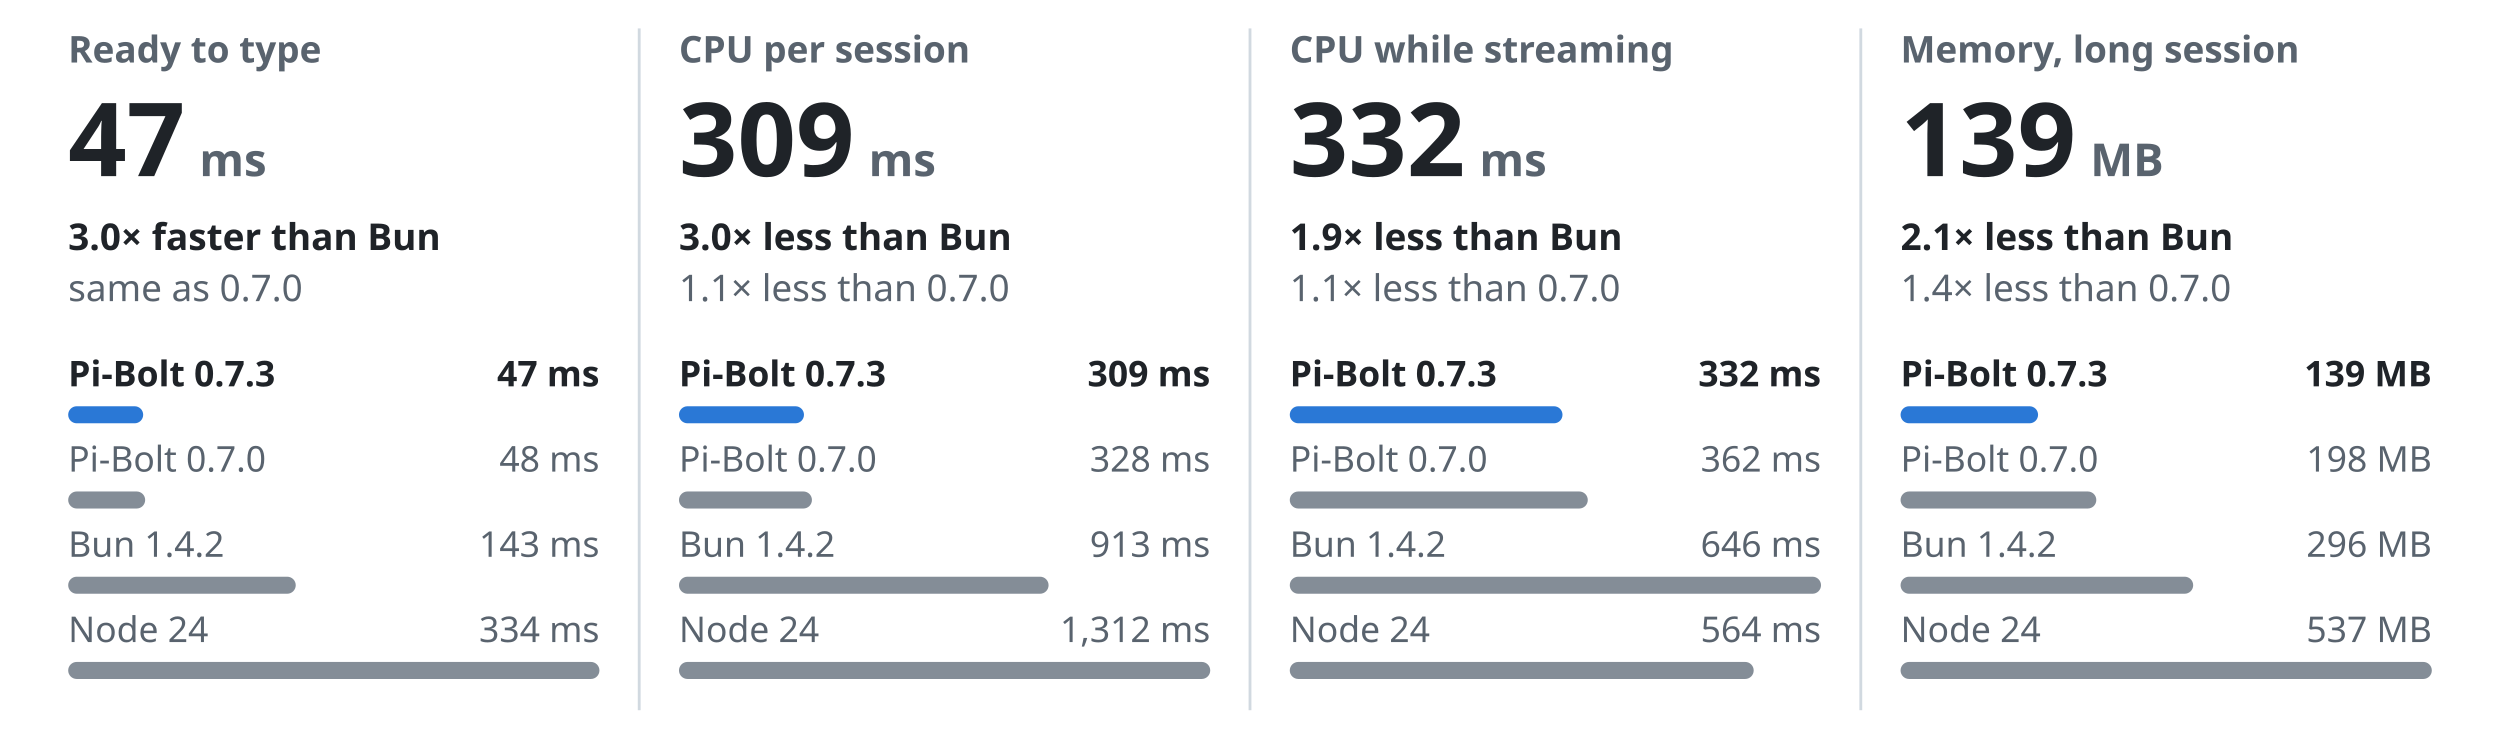
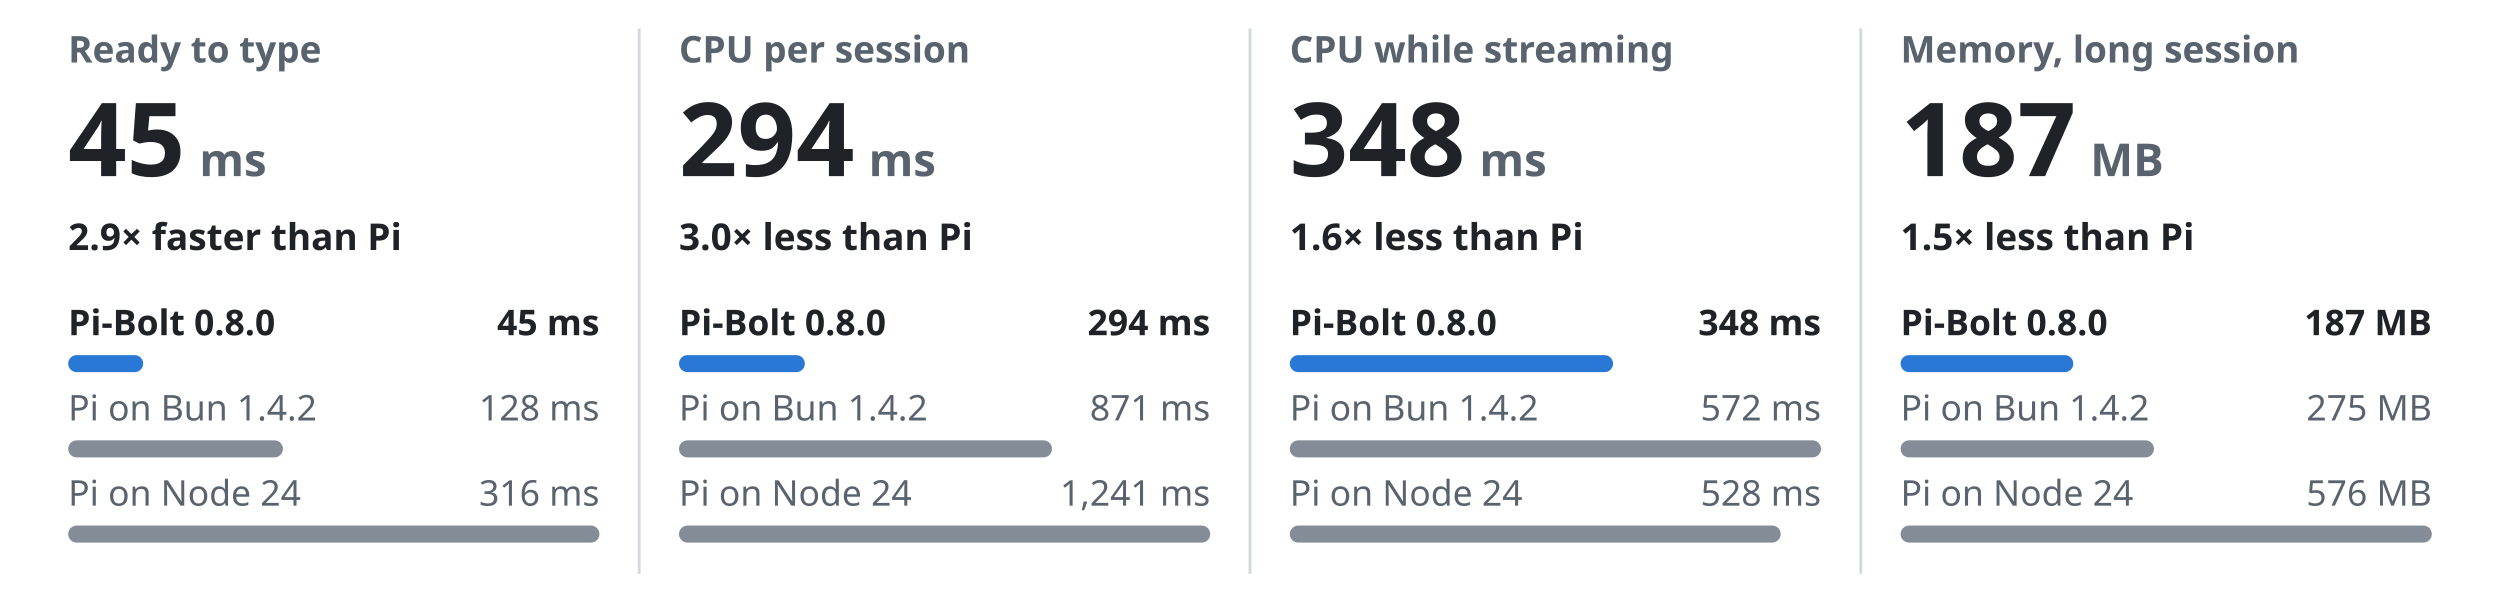
- <svg xmlns="http://www.w3.org/2000/svg" width="880" height="262" viewBox="0 0 880 262" role="img" aria-label="Pi-Bolt compared with Bun and Node">
+ <svg xmlns="http://www.w3.org/2000/svg" width="880" height="214" viewBox="0 0 880 214" role="img" aria-label="Pi-Bolt compared with Bun and Node">
  <style>text{font-family:-apple-system, BlinkMacSystemFont, 'Segoe UI', 'Noto Sans', Helvetica, Arial, sans-serif}</style>
  <text x="24.0" y="22" font-size="13" font-weight="600" fill="#59636e">Ready to type</text>
-   <text x="24.0" y="62" font-size="36" font-weight="700" fill="#1f2328">47<tspan font-size="16" font-weight="600" fill="#59636e" dx="5">ms</tspan>
+   <text x="24.0" y="62" font-size="36" font-weight="700" fill="#1f2328">45<tspan font-size="16" font-weight="600" fill="#59636e" dx="5">ms</tspan>
  </text>
-   <text x="24.0" y="88" font-size="13" font-weight="600" fill="#1f2328">3.0× faster than Bun</text>
-   <text x="24.0" y="106" font-size="13" fill="#59636e">same as 0.7.0</text>
-   <text x="24.0" y="136" font-size="12.5" font-weight="650" fill="#1f2328">Pi-Bolt 0.7.3</text>
-   <text x="211.0" y="136" font-size="12.5" font-weight="650" text-anchor="end" fill="#1f2328">47 ms</text>
-   <rect x="24.0" y="143" width="26.4" height="6" rx="3" fill="#2a78d6" />
-   <text x="24.0" y="166" font-size="12.5" font-weight="400" fill="#59636e">Pi-Bolt 0.7.0</text>
-   <text x="211.0" y="166" font-size="12.5" font-weight="400" text-anchor="end" fill="#59636e">48 ms</text>
-   <rect x="24.0" y="173" width="27.1" height="6" rx="3" fill="#848d97" />
-   <text x="24.0" y="196" font-size="12.5" font-weight="400" fill="#59636e">Bun 1.4.2</text>
-   <text x="211.0" y="196" font-size="12.5" font-weight="400" text-anchor="end" fill="#59636e">143 ms</text>
-   <rect x="24.0" y="203" width="80.1" height="6" rx="3" fill="#848d97" />
-   <text x="24.0" y="226" font-size="12.5" font-weight="400" fill="#59636e">Node 24</text>
-   <text x="211.0" y="226" font-size="12.5" font-weight="400" text-anchor="end" fill="#59636e">334 ms</text>
-   <rect x="24.0" y="233" width="187.0" height="6" rx="3" fill="#848d97" />
-   <line x1="225.0" y1="10" x2="225.0" y2="250" stroke="#d1d9e0" />
+   <text x="24.0" y="88" font-size="13" font-weight="600" fill="#1f2328">2.9× faster than Pi</text>
+   <text x="24.0" y="118" font-size="12.5" font-weight="650" fill="#1f2328">Pi-Bolt 0.8.0</text>
+   <text x="211.0" y="118" font-size="12.5" font-weight="650" text-anchor="end" fill="#1f2328">45 ms</text>
+   <rect x="24.0" y="125" width="26.4" height="6" rx="3" fill="#2a78d6" />
+   <text x="24.0" y="148" font-size="12.5" font-weight="400" fill="#59636e">Pi on Bun 1.4.2</text>
+   <text x="211.0" y="148" font-size="12.5" font-weight="400" text-anchor="end" fill="#59636e">128 ms</text>
+   <rect x="24.0" y="155" width="75.6" height="6" rx="3" fill="#848d97" />
+   <text x="24.0" y="178" font-size="12.5" font-weight="400" fill="#59636e">Pi on Node 24</text>
+   <text x="211.0" y="178" font-size="12.5" font-weight="400" text-anchor="end" fill="#59636e">316 ms</text>
+   <rect x="24.0" y="185" width="187.0" height="6" rx="3" fill="#848d97" />
+   <line x1="225.0" y1="10" x2="225.0" y2="202" stroke="#d1d9e0" />
  <text x="239.0" y="22" font-size="13" font-weight="600" fill="#59636e">CPU per session</text>
-   <text x="239.0" y="62" font-size="36" font-weight="700" fill="#1f2328">309<tspan font-size="16" font-weight="600" fill="#59636e" dx="5">ms</tspan>
+   <text x="239.0" y="62" font-size="36" font-weight="700" fill="#1f2328">294<tspan font-size="16" font-weight="600" fill="#59636e" dx="5">ms</tspan>
  </text>
-   <text x="239.0" y="88" font-size="13" font-weight="600" fill="#1f2328">3.0× less than Bun</text>
-   <text x="239.0" y="106" font-size="13" fill="#59636e">1.1× less than 0.7.0</text>
-   <text x="239.0" y="136" font-size="12.5" font-weight="650" fill="#1f2328">Pi-Bolt 0.7.3</text>
-   <text x="426.0" y="136" font-size="12.5" font-weight="650" text-anchor="end" fill="#1f2328">309 ms</text>
-   <rect x="239.0" y="143" width="44.0" height="6" rx="3" fill="#2a78d6" />
-   <text x="239.0" y="166" font-size="12.5" font-weight="400" fill="#59636e">Pi-Bolt 0.7.0</text>
-   <text x="426.0" y="166" font-size="12.5" font-weight="400" text-anchor="end" fill="#59636e">328 ms</text>
-   <rect x="239.0" y="173" width="46.8" height="6" rx="3" fill="#848d97" />
-   <text x="239.0" y="196" font-size="12.5" font-weight="400" fill="#59636e">Bun 1.4.2</text>
-   <text x="426.0" y="196" font-size="12.5" font-weight="400" text-anchor="end" fill="#59636e">913 ms</text>
-   <rect x="239.0" y="203" width="130.1" height="6" rx="3" fill="#848d97" />
-   <text x="239.0" y="226" font-size="12.5" font-weight="400" fill="#59636e">Node 24</text>
-   <text x="426.0" y="226" font-size="12.5" font-weight="400" text-anchor="end" fill="#59636e">1,312 ms</text>
-   <rect x="239.0" y="233" width="187.0" height="6" rx="3" fill="#848d97" />
-   <line x1="440.0" y1="10" x2="440.0" y2="250" stroke="#d1d9e0" />
+   <text x="239.0" y="88" font-size="13" font-weight="600" fill="#1f2328">3.0× less than Pi</text>
+   <text x="239.0" y="118" font-size="12.5" font-weight="650" fill="#1f2328">Pi-Bolt 0.8.0</text>
+   <text x="426.0" y="118" font-size="12.5" font-weight="650" text-anchor="end" fill="#1f2328">294 ms</text>
+   <rect x="239.0" y="125" width="44.3" height="6" rx="3" fill="#2a78d6" />
+   <text x="239.0" y="148" font-size="12.5" font-weight="400" fill="#59636e">Pi on Bun 1.4.2</text>
+   <text x="426.0" y="148" font-size="12.5" font-weight="400" text-anchor="end" fill="#59636e">871 ms</text>
+   <rect x="239.0" y="155" width="131.3" height="6" rx="3" fill="#848d97" />
+   <text x="239.0" y="178" font-size="12.5" font-weight="400" fill="#59636e">Pi on Node 24</text>
+   <text x="426.0" y="178" font-size="12.5" font-weight="400" text-anchor="end" fill="#59636e">1,241 ms</text>
+   <rect x="239.0" y="185" width="187.0" height="6" rx="3" fill="#848d97" />
+   <line x1="440.0" y1="10" x2="440.0" y2="202" stroke="#d1d9e0" />
  <text x="454.0" y="22" font-size="13" font-weight="600" fill="#59636e">CPU while streaming</text>
-   <text x="454.0" y="62" font-size="36" font-weight="700" fill="#1f2328">332<tspan font-size="16" font-weight="600" fill="#59636e" dx="5">ms</tspan>
+   <text x="454.0" y="62" font-size="36" font-weight="700" fill="#1f2328">348<tspan font-size="16" font-weight="600" fill="#59636e" dx="5">ms</tspan>
  </text>
-   <text x="454.0" y="88" font-size="13" font-weight="600" fill="#1f2328">1.9× less than Bun</text>
-   <text x="454.0" y="106" font-size="13" fill="#59636e">1.1× less than 0.7.0</text>
-   <text x="454.0" y="136" font-size="12.5" font-weight="650" fill="#1f2328">Pi-Bolt 0.7.3</text>
-   <text x="641.0" y="136" font-size="12.5" font-weight="650" text-anchor="end" fill="#1f2328">332 ms</text>
-   <rect x="454.0" y="143" width="96.0" height="6" rx="3" fill="#2a78d6" />
-   <text x="454.0" y="166" font-size="12.5" font-weight="400" fill="#59636e">Pi-Bolt 0.7.0</text>
-   <text x="641.0" y="166" font-size="12.5" font-weight="400" text-anchor="end" fill="#59636e">362 ms</text>
-   <rect x="454.0" y="173" width="104.9" height="6" rx="3" fill="#848d97" />
-   <text x="454.0" y="196" font-size="12.5" font-weight="400" fill="#59636e">Bun 1.4.2</text>
-   <text x="641.0" y="196" font-size="12.5" font-weight="400" text-anchor="end" fill="#59636e">646 ms</text>
-   <rect x="454.0" y="203" width="187.0" height="6" rx="3" fill="#848d97" />
-   <text x="454.0" y="226" font-size="12.5" font-weight="400" fill="#59636e">Node 24</text>
-   <text x="641.0" y="226" font-size="12.5" font-weight="400" text-anchor="end" fill="#59636e">564 ms</text>
-   <rect x="454.0" y="233" width="163.3" height="6" rx="3" fill="#848d97" />
-   <line x1="655.0" y1="10" x2="655.0" y2="250" stroke="#d1d9e0" />
+   <text x="454.0" y="88" font-size="13" font-weight="600" fill="#1f2328">1.6× less than Pi</text>
+   <text x="454.0" y="118" font-size="12.5" font-weight="650" fill="#1f2328">Pi-Bolt 0.8.0</text>
+   <text x="641.0" y="118" font-size="12.5" font-weight="650" text-anchor="end" fill="#1f2328">348 ms</text>
+   <rect x="454.0" y="125" width="113.8" height="6" rx="3" fill="#2a78d6" />
+   <text x="454.0" y="148" font-size="12.5" font-weight="400" fill="#59636e">Pi on Bun 1.4.2</text>
+   <text x="641.0" y="148" font-size="12.5" font-weight="400" text-anchor="end" fill="#59636e">572 ms</text>
+   <rect x="454.0" y="155" width="187.0" height="6" rx="3" fill="#848d97" />
+   <text x="454.0" y="178" font-size="12.5" font-weight="400" fill="#59636e">Pi on Node 24</text>
+   <text x="641.0" y="178" font-size="12.5" font-weight="400" text-anchor="end" fill="#59636e">528 ms</text>
+   <rect x="454.0" y="185" width="172.8" height="6" rx="3" fill="#848d97" />
+   <line x1="655.0" y1="10" x2="655.0" y2="202" stroke="#d1d9e0" />
  <text x="669.0" y="22" font-size="13" font-weight="600" fill="#59636e">Memory, long session</text>
-   <text x="669.0" y="62" font-size="36" font-weight="700" fill="#1f2328">139<tspan font-size="16" font-weight="600" fill="#59636e" dx="5">MB</tspan>
+   <text x="669.0" y="62" font-size="36" font-weight="700" fill="#1f2328">187<tspan font-size="16" font-weight="600" fill="#59636e" dx="5">MB</tspan>
  </text>
-   <text x="669.0" y="88" font-size="13" font-weight="600" fill="#1f2328">2.1× less than Bun</text>
-   <text x="669.0" y="106" font-size="13" fill="#59636e">1.4× less than 0.7.0</text>
-   <text x="669.0" y="136" font-size="12.5" font-weight="650" fill="#1f2328">Pi-Bolt 0.7.3</text>
-   <text x="856.0" y="136" font-size="12.5" font-weight="650" text-anchor="end" fill="#1f2328">139 MB</text>
-   <rect x="669.0" y="143" width="48.4" height="6" rx="3" fill="#2a78d6" />
-   <text x="669.0" y="166" font-size="12.5" font-weight="400" fill="#59636e">Pi-Bolt 0.7.0</text>
-   <text x="856.0" y="166" font-size="12.5" font-weight="400" text-anchor="end" fill="#59636e">198 MB</text>
-   <rect x="669.0" y="173" width="68.9" height="6" rx="3" fill="#848d97" />
-   <text x="669.0" y="196" font-size="12.5" font-weight="400" fill="#59636e">Bun 1.4.2</text>
-   <text x="856.0" y="196" font-size="12.5" font-weight="400" text-anchor="end" fill="#59636e">296 MB</text>
-   <rect x="669.0" y="203" width="103.0" height="6" rx="3" fill="#848d97" />
-   <text x="669.0" y="226" font-size="12.5" font-weight="400" fill="#59636e">Node 24</text>
-   <text x="856.0" y="226" font-size="12.5" font-weight="400" text-anchor="end" fill="#59636e">537 MB</text>
-   <rect x="669.0" y="233" width="187.0" height="6" rx="3" fill="#848d97" />
+   <text x="669.0" y="88" font-size="13" font-weight="600" fill="#1f2328">1.5× less than Pi</text>
+   <text x="669.0" y="118" font-size="12.5" font-weight="650" fill="#1f2328">Pi-Bolt 0.8.0</text>
+   <text x="856.0" y="118" font-size="12.5" font-weight="650" text-anchor="end" fill="#1f2328">187 MB</text>
+   <rect x="669.0" y="125" width="60.8" height="6" rx="3" fill="#2a78d6" />
+   <text x="669.0" y="148" font-size="12.5" font-weight="400" fill="#59636e">Pi on Bun 1.4.2</text>
+   <text x="856.0" y="148" font-size="12.5" font-weight="400" text-anchor="end" fill="#59636e">275 MB</text>
+   <rect x="669.0" y="155" width="89.2" height="6" rx="3" fill="#848d97" />
+   <text x="669.0" y="178" font-size="12.5" font-weight="400" fill="#59636e">Pi on Node 24</text>
+   <text x="856.0" y="178" font-size="12.5" font-weight="400" text-anchor="end" fill="#59636e">576 MB</text>
+   <rect x="669.0" y="185" width="187.0" height="6" rx="3" fill="#848d97" />
</svg>
